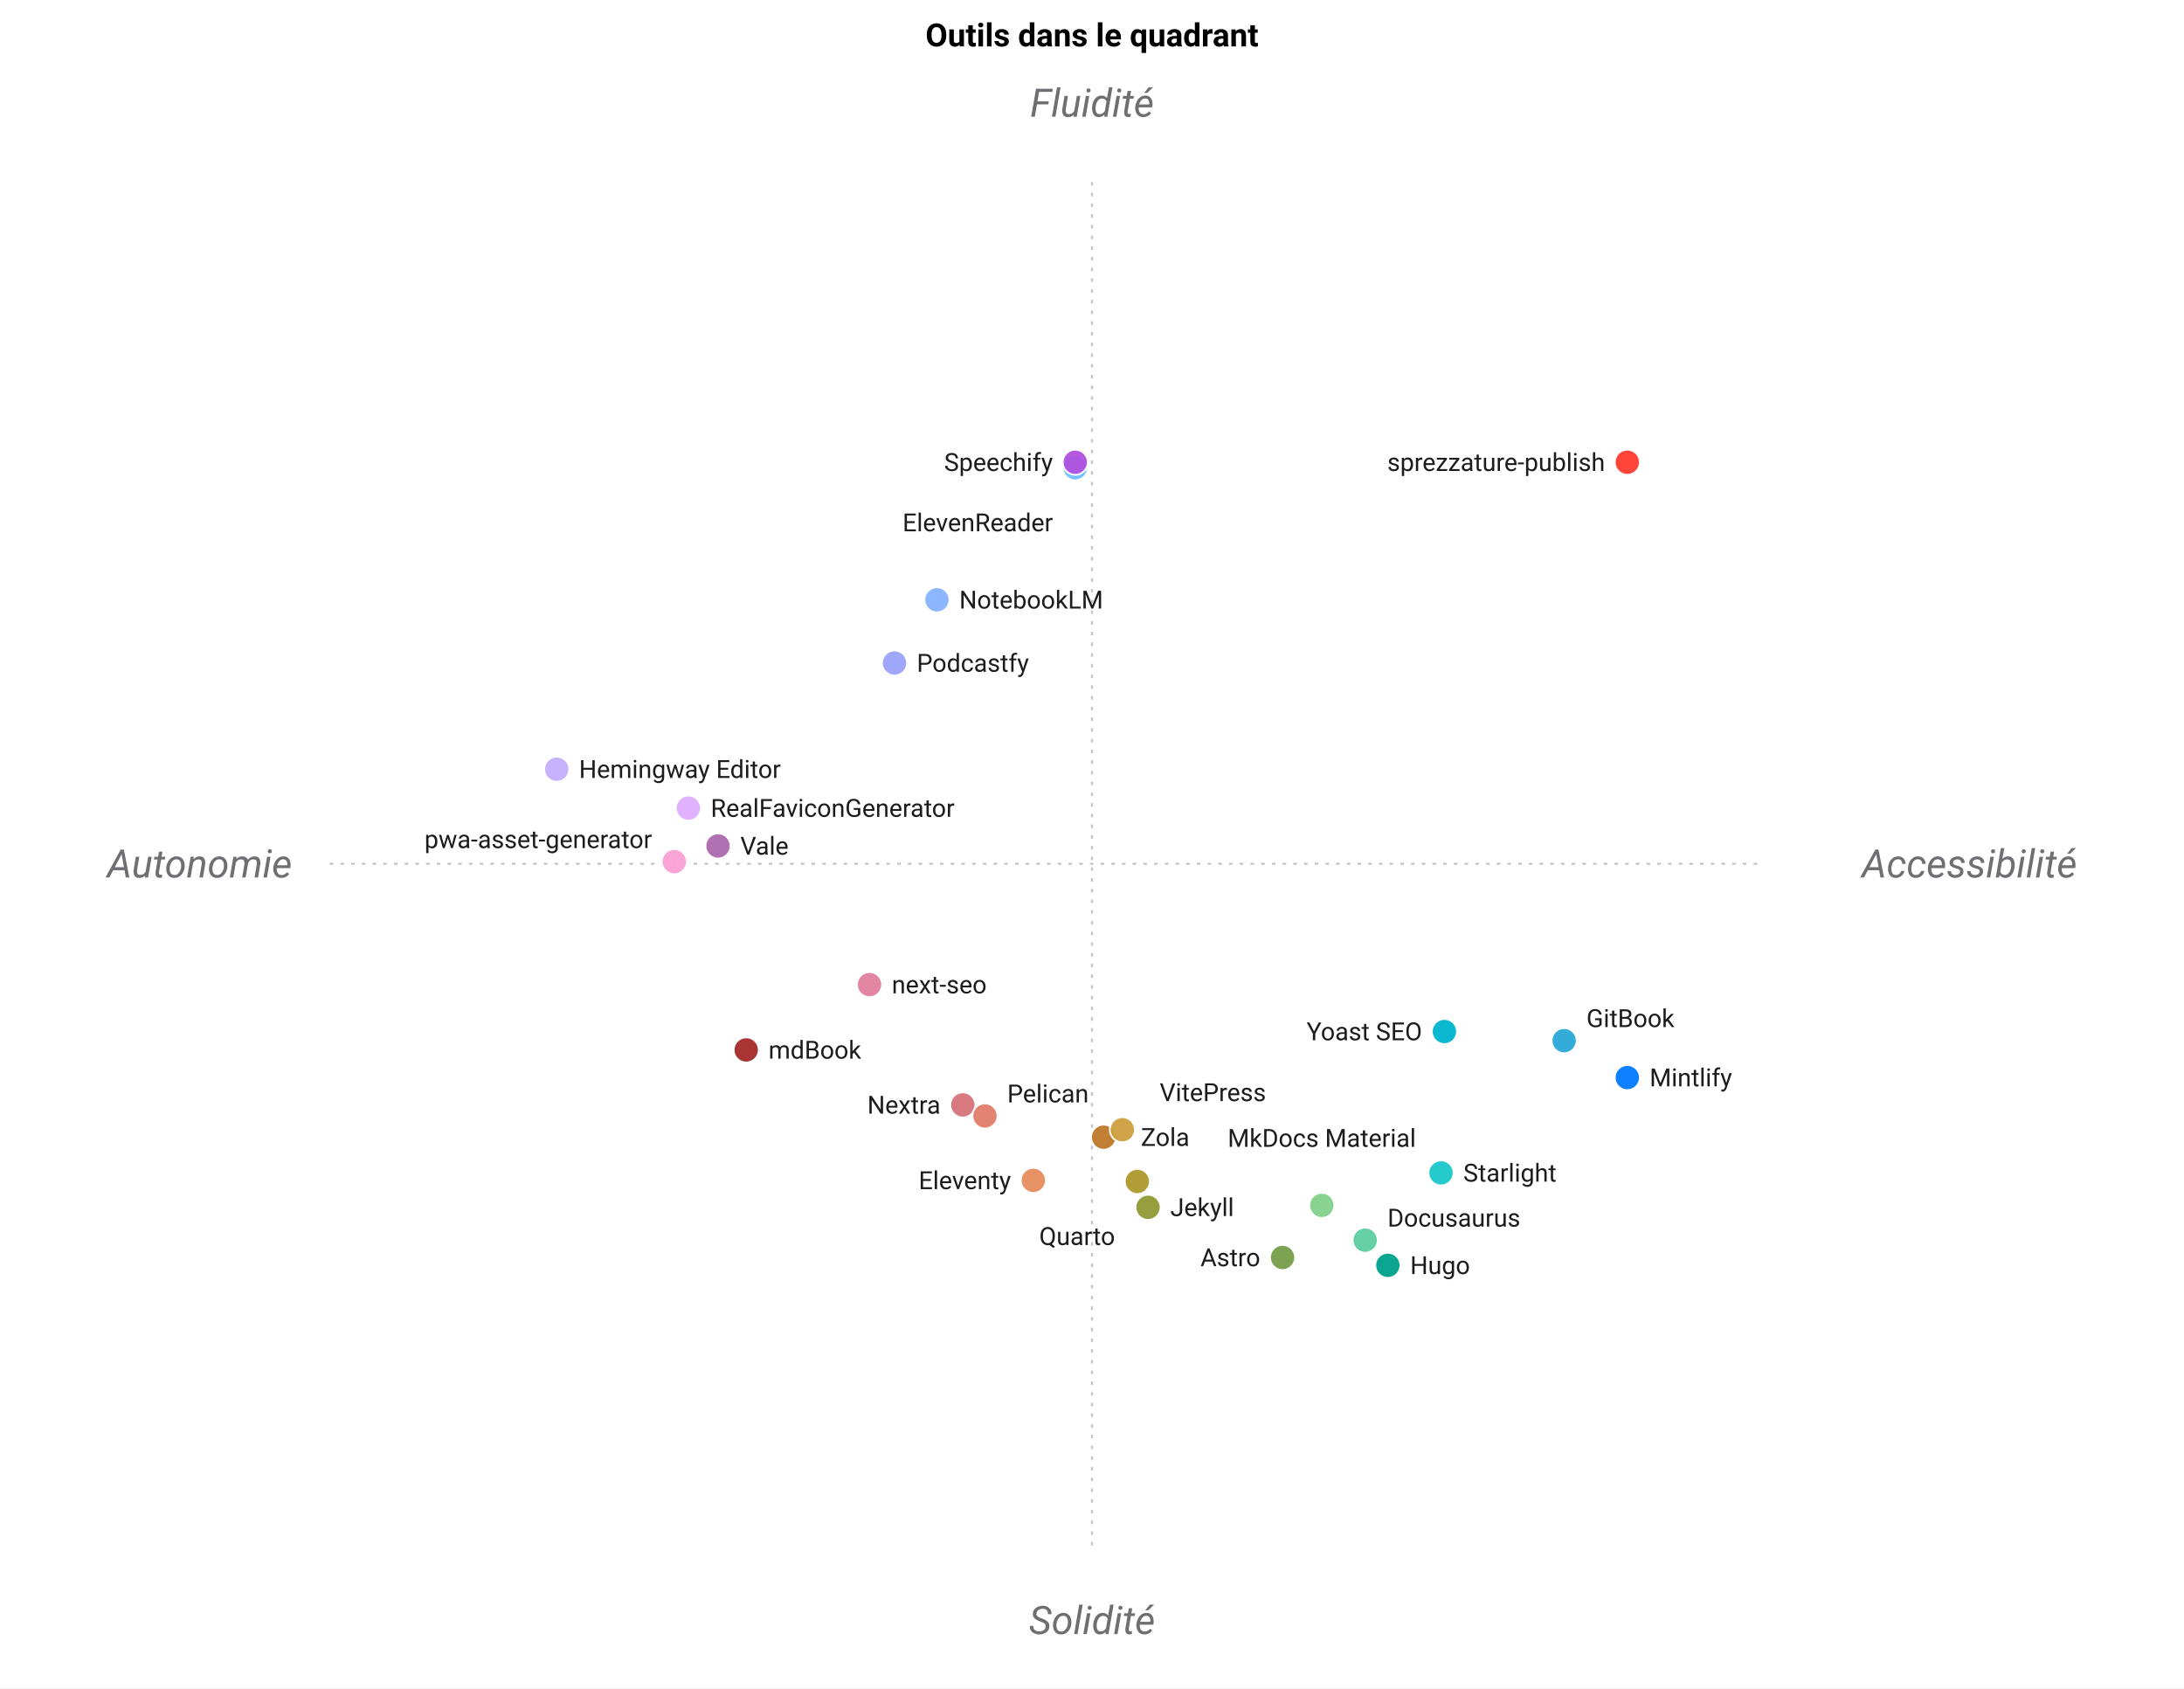
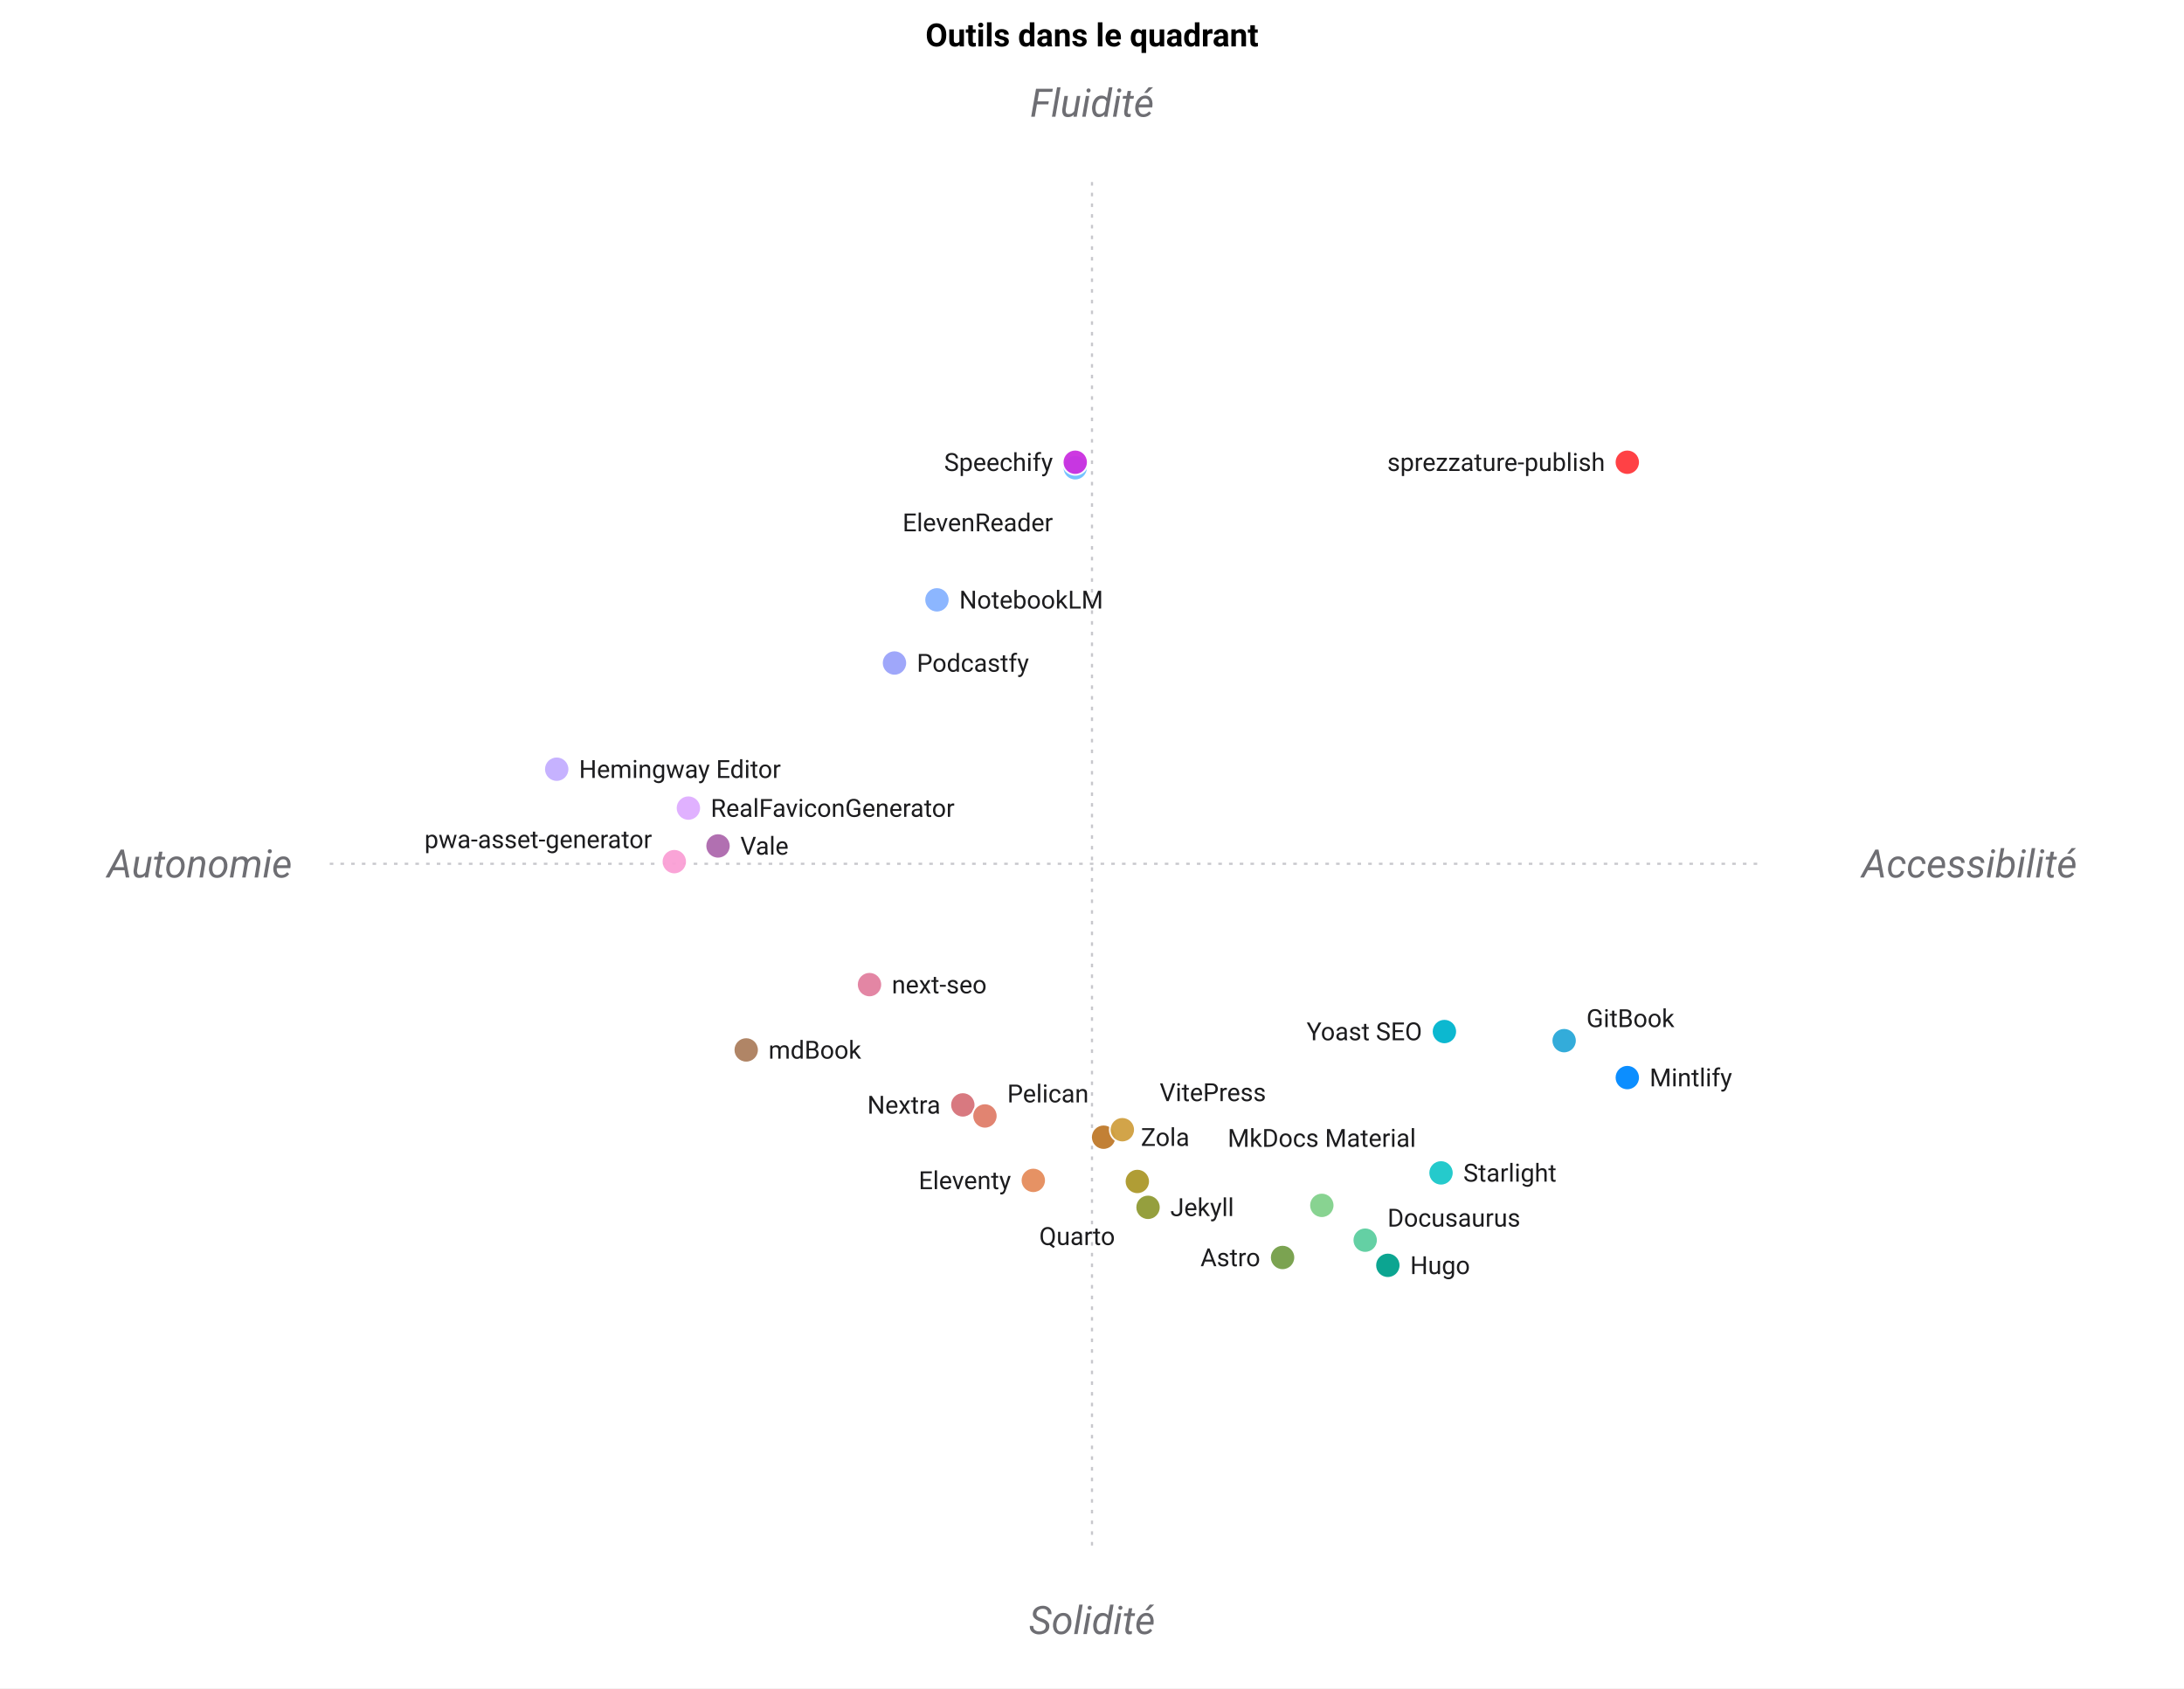
<svg xmlns="http://www.w3.org/2000/svg" width="1224" height="946" viewBox="0 0 1224 946" role="img" aria-labelledby="sp-title sp-desc" font-family="Roboto, -apple-system, Helvetica, Arial, sans-serif">
  <rect width="1224" height="946" fill="#FFFFFF" />
  <style>.sp-dot{cursor:pointer}.sp-dot:hover circle,.sp-dot:focus circle{stroke-width:2.4}.sp-dot:hover,.sp-dot:focus{filter:brightness(1.08);outline:none}</style>
  <line x1="184.8" y1="484.0" x2="988.1" y2="484.0" stroke="#C7C7CC" stroke-width="1.2" stroke-dasharray="2,4" />
  <line x1="612.0" y1="866.0" x2="612.0" y2="102.0" stroke="#C7C7CC" stroke-width="1.2" stroke-dasharray="2,4" />
  <text data-pole="right" x="1164.0" y="491.7" font-size="22" font-style="italic" fill="#6E6E73" text-anchor="end">Accessibilité</text>
  <text data-pole="left" x="60.0" y="491.7" font-size="22" font-style="italic" fill="#6E6E73" text-anchor="start">Autonomie</text>
  <text data-pole="top" x="612.0" y="65.4" font-size="22" font-style="italic" fill="#6E6E73" text-anchor="middle">Fluidité</text>
  <text data-pole="bottom" x="612.0" y="915.6" font-size="22" font-style="italic" fill="#6E6E73" text-anchor="middle">Solidité</text>
  <g class="sp-dot" tabindex="0" role="img" aria-label="Outils: sprezzature-publish Balises méta par page, sans extension: 5 Jeu d'icônes depuis un seul logo: 5 Index que cherchent les robots: 5 Index que lisent les modèles de langue: 5 Flux de syndication: 4 Narration audio: 5 Lecture suivie phrase à phrase: 5 Réécriture en langue claire: 5 S'applique à du HTML déjà publié: 5 Local et hors ligne, sans compte: 5 Installation légère: 4 Tient au-delà de cent pages: 2 Thèmes et personnalisation: 2 Bilingue et parité: 3 Maturité et écosystème: 1">
-     <circle cx="912.0" cy="259.0" r="7.05" fill="#FF3B30" stroke="white" stroke-width="1" opacity="0.95" />
+     <circle cx="912.0" cy="259.0" r="7.05" fill="#FF383C" stroke="white" stroke-width="1" opacity="0.95" />
  </g>
  <text x="899.5" y="263.9" font-size="14" fill="#1C1C1E" text-anchor="end">sprezzature-publish</text>
  <g class="sp-dot" tabindex="0" role="img" aria-label="Outils: MkDocs Material Balises méta par page, sans extension: 4 Jeu d'icônes depuis un seul logo: 2 Index que cherchent les robots: 4 Index que lisent les modèles de langue: 2 Flux de syndication: 3 Narration audio: 1 Lecture suivie phrase à phrase: 1 Réécriture en langue claire: 1 S'applique à du HTML déjà publié: 1 Local et hors ligne, sans compte: 4 Installation légère: 3 Tient au-delà de cent pages: 5 Thèmes et personnalisation: 4 Bilingue et parité: 5 Maturité et écosystème: 5">
    <circle cx="740.8" cy="675.4" r="7.05" fill="#82D18C" stroke="white" stroke-width="1" opacity="0.95" />
  </g>
  <text x="740.8" y="642.6" font-size="14" fill="#1C1C1E" text-anchor="middle">MkDocs Material</text>
  <g class="sp-dot" tabindex="0" role="img" aria-label="Outils: Hugo Balises méta par page, sans extension: 3 Jeu d'icônes depuis un seul logo: 1 Index que cherchent les robots: 5 Index que lisent les modèles de langue: 2 Flux de syndication: 5 Narration audio: 1 Lecture suivie phrase à phrase: 1 Réécriture en langue claire: 1 S'applique à du HTML déjà publié: 1 Local et hors ligne, sans compte: 5 Installation légère: 5 Tient au-delà de cent pages: 5 Thèmes et personnalisation: 5 Bilingue et parité: 5 Maturité et écosystème: 5">
    <circle cx="777.8" cy="709.0" r="7.05" fill="#00A18C" stroke="white" stroke-width="1" opacity="0.95" />
  </g>
  <text x="790.3" y="713.9" font-size="14" fill="#1C1C1E" text-anchor="start">Hugo</text>
  <g class="sp-dot" tabindex="0" role="img" aria-label="Outils: Astro Balises méta par page, sans extension: 3 Jeu d'icônes depuis un seul logo: 2 Index que cherchent les robots: 4 Index que lisent les modèles de langue: 2 Flux de syndication: 4 Narration audio: 1 Lecture suivie phrase à phrase: 1 Réécriture en langue claire: 1 S'applique à du HTML déjà publié: 1 Local et hors ligne, sans compte: 4 Installation légère: 2 Tient au-delà de cent pages: 5 Thèmes et personnalisation: 5 Bilingue et parité: 4 Maturité et écosystème: 5">
    <circle cx="718.8" cy="704.6" r="7.05" fill="#749E48" stroke="white" stroke-width="1" opacity="0.95" />
  </g>
  <text x="706.3" y="709.5" font-size="14" fill="#1C1C1E" text-anchor="end">Astro</text>
  <g class="sp-dot" tabindex="0" role="img" aria-label="Outils: Starlight Balises méta par page, sans extension: 4 Jeu d'icônes depuis un seul logo: 2 Index que cherchent les robots: 4 Index que lisent les modèles de langue: 4 Flux de syndication: 3 Narration audio: 1 Lecture suivie phrase à phrase: 1 Réécriture en langue claire: 1 S'applique à du HTML déjà publié: 1 Local et hors ligne, sans compte: 4 Installation légère: 2 Tient au-delà de cent pages: 5 Thèmes et personnalisation: 3 Bilingue et parité: 5 Maturité et écosystème: 4">
    <circle cx="807.6" cy="657.2" r="7.05" fill="#1AC7C9" stroke="white" stroke-width="1" opacity="0.95" />
  </g>
  <text x="820.1" y="662.1" font-size="14" fill="#1C1C1E" text-anchor="start">Starlight</text>
  <g class="sp-dot" tabindex="0" role="img" aria-label="Outils: Docusaurus Balises méta par page, sans extension: 4 Jeu d'icônes depuis un seul logo: 2 Index que cherchent les robots: 4 Index que lisent les modèles de langue: 2 Flux de syndication: 4 Narration audio: 1 Lecture suivie phrase à phrase: 1 Réécriture en langue claire: 1 S'applique à du HTML déjà publié: 1 Local et hors ligne, sans compte: 4 Installation légère: 2 Tient au-delà de cent pages: 5 Thèmes et personnalisation: 4 Bilingue et parité: 5 Maturité et écosystème: 5">
    <circle cx="765.1" cy="694.9" r="7.05" fill="#5CCE9F" stroke="white" stroke-width="1" opacity="0.95" />
  </g>
  <text x="777.6" y="687.3" font-size="14" fill="#1C1C1E" text-anchor="start">Docusaurus</text>
  <g class="sp-dot" tabindex="0" role="img" aria-label="Outils: Eleventy Balises méta par page, sans extension: 2 Jeu d'icônes depuis un seul logo: 1 Index que cherchent les robots: 3 Index que lisent les modèles de langue: 2 Flux de syndication: 3 Narration audio: 1 Lecture suivie phrase à phrase: 1 Réécriture en langue claire: 1 S'applique à du HTML déjà publié: 1 Local et hors ligne, sans compte: 5 Installation légère: 3 Tient au-delà de cent pages: 4 Thèmes et personnalisation: 5 Bilingue et parité: 3 Maturité et écosystème: 4">
    <circle cx="579.1" cy="661.4" r="7.05" fill="#E58D5C" stroke="white" stroke-width="1" opacity="0.95" />
  </g>
  <text x="566.6" y="666.3" font-size="14" fill="#1C1C1E" text-anchor="end">Eleventy</text>
  <g class="sp-dot" tabindex="0" role="img" aria-label="Outils: Jekyll Balises méta par page, sans extension: 4 Jeu d'icônes depuis un seul logo: 1 Index que cherchent les robots: 4 Index que lisent les modèles de langue: 1 Flux de syndication: 4 Narration audio: 1 Lecture suivie phrase à phrase: 1 Réécriture en langue claire: 1 S'applique à du HTML déjà publié: 1 Local et hors ligne, sans compte: 4 Installation légère: 3 Tient au-delà de cent pages: 4 Thèmes et personnalisation: 4 Bilingue et parité: 3 Maturité et écosystème: 5">
    <circle cx="643.4" cy="676.5" r="7.05" fill="#909A34" stroke="white" stroke-width="1" opacity="0.95" />
  </g>
  <text x="655.9" y="681.4" font-size="14" fill="#1C1C1E" text-anchor="start">Jekyll</text>
  <g class="sp-dot" tabindex="0" role="img" aria-label="Outils: Zola Balises méta par page, sans extension: 2 Jeu d'icônes depuis un seul logo: 1 Index que cherchent les robots: 4 Index que lisent les modèles de langue: 1 Flux de syndication: 4 Narration audio: 1 Lecture suivie phrase à phrase: 1 Réécriture en langue claire: 1 S'applique à du HTML déjà publié: 1 Local et hors ligne, sans compte: 5 Installation légère: 5 Tient au-delà de cent pages: 4 Thèmes et personnalisation: 4 Bilingue et parité: 4 Maturité et écosystème: 3">
    <circle cx="618.5" cy="637.2" r="7.05" fill="#BF7A2B" stroke="white" stroke-width="1" opacity="0.95" />
  </g>
  <text x="639.4" y="642.1" font-size="14" fill="#1C1C1E" text-anchor="start">Zola</text>
  <g class="sp-dot" tabindex="0" role="img" aria-label="Outils: VitePress Balises méta par page, sans extension: 3 Jeu d'icônes depuis un seul logo: 1 Index que cherchent les robots: 4 Index que lisent les modèles de langue: 2 Flux de syndication: 2 Narration audio: 1 Lecture suivie phrase à phrase: 1 Réécriture en langue claire: 1 S'applique à du HTML déjà publié: 1 Local et hors ligne, sans compte: 4 Installation légère: 2 Tient au-delà de cent pages: 4 Thèmes et personnalisation: 3 Bilingue et parité: 4 Maturité et écosystème: 4">
    <circle cx="629.0" cy="633.0" r="7.05" fill="#D0A040" stroke="white" stroke-width="1" opacity="0.95" />
  </g>
  <text x="649.9" y="617.0" font-size="14" fill="#1C1C1E" text-anchor="start">VitePress</text>
  <g class="sp-dot" tabindex="0" role="img" aria-label="Outils: Nextra Balises méta par page, sans extension: 3 Jeu d'icônes depuis un seul logo: 1 Index que cherchent les robots: 3 Index que lisent les modèles de langue: 1 Flux de syndication: 2 Narration audio: 1 Lecture suivie phrase à phrase: 1 Réécriture en langue claire: 1 S'applique à du HTML déjà publié: 1 Local et hors ligne, sans compte: 4 Installation légère: 2 Tient au-delà de cent pages: 4 Thèmes et personnalisation: 3 Bilingue et parité: 3 Maturité et écosystème: 3">
    <circle cx="539.6" cy="619.1" r="7.05" fill="#D6727A" stroke="white" stroke-width="1" opacity="0.95" />
  </g>
  <text x="527.1" y="624.0" font-size="14" fill="#1C1C1E" text-anchor="end">Nextra</text>
  <g class="sp-dot" tabindex="0" role="img" aria-label="Outils: Quarto Balises méta par page, sans extension: 4 Jeu d'icônes depuis un seul logo: 1 Index que cherchent les robots: 4 Index que lisent les modèles de langue: 1 Flux de syndication: 4 Narration audio: 1 Lecture suivie phrase à phrase: 1 Réécriture en langue claire: 1 S'applique à du HTML déjà publié: 1 Local et hors ligne, sans compte: 4 Installation légère: 2 Tient au-delà de cent pages: 4 Thèmes et personnalisation: 3 Bilingue et parité: 3 Maturité et écosystème: 4">
    <circle cx="637.4" cy="662.0" r="7.05" fill="#AC982B" stroke="white" stroke-width="1" opacity="0.95" />
  </g>
  <text x="624.9" y="697.6" font-size="14" fill="#1C1C1E" text-anchor="end">Quarto</text>
  <g class="sp-dot" tabindex="0" role="img" aria-label="Outils: Pelican Balises méta par page, sans extension: 2 Jeu d'icônes depuis un seul logo: 1 Index que cherchent les robots: 3 Index que lisent les modèles de langue: 1 Flux de syndication: 4 Narration audio: 1 Lecture suivie phrase à phrase: 1 Réécriture en langue claire: 1 S'applique à du HTML déjà publié: 1 Local et hors ligne, sans compte: 5 Installation légère: 4 Tient au-delà de cent pages: 4 Thèmes et personnalisation: 3 Bilingue et parité: 3 Maturité et écosystème: 3">
    <circle cx="552.0" cy="625.3" r="7.05" fill="#E07E6A" stroke="white" stroke-width="1" opacity="0.95" />
  </g>
  <text x="564.5" y="617.7" font-size="14" fill="#1C1C1E" text-anchor="start">Pelican</text>
  <g class="sp-dot" tabindex="0" role="img" aria-label="Outils: mdBook Balises méta par page, sans extension: 2 Jeu d'icônes depuis un seul logo: 1 Index que cherchent les robots: 2 Index que lisent les modèles de langue: 1 Flux de syndication: 1 Narration audio: 1 Lecture suivie phrase à phrase: 1 Réécriture en langue claire: 1 S'applique à du HTML déjà publié: 1 Local et hors ligne, sans compte: 5 Installation légère: 5 Tient au-delà de cent pages: 4 Thèmes et personnalisation: 3 Bilingue et parité: 2 Maturité et écosystème: 4">
-     <circle cx="418.2" cy="588.3" r="7.05" fill="#A52A2A" stroke="white" stroke-width="1" opacity="0.95" />
+     <circle cx="418.2" cy="588.3" r="7.05" fill="#AC7F5E" stroke="white" stroke-width="1" opacity="0.95" />
  </g>
  <text x="430.7" y="593.2" font-size="14" fill="#1C1C1E" text-anchor="start">mdBook</text>
  <g class="sp-dot" tabindex="0" role="img" aria-label="Outils: Mintlify Balises méta par page, sans extension: 5 Jeu d'icônes depuis un seul logo: 3 Index que cherchent les robots: 5 Index que lisent les modèles de langue: 5 Flux de syndication: 3 Narration audio: 1 Lecture suivie phrase à phrase: 1 Réécriture en langue claire: 1 S'applique à du HTML déjà publié: 1 Local et hors ligne, sans compte: 1 Installation légère: 5 Tient au-delà de cent pages: 5 Thèmes et personnalisation: 3 Bilingue et parité: 4 Maturité et écosystème: 4">
-     <circle cx="912.0" cy="603.8" r="7.05" fill="#007AFF" stroke="white" stroke-width="1" opacity="0.95" />
+     <circle cx="912.0" cy="603.8" r="7.05" fill="#0088FF" stroke="white" stroke-width="1" opacity="0.95" />
  </g>
  <text x="924.5" y="608.7" font-size="14" fill="#1C1C1E" text-anchor="start">Mintlify</text>
  <g class="sp-dot" tabindex="0" role="img" aria-label="Outils: GitBook Balises méta par page, sans extension: 4 Jeu d'icônes depuis un seul logo: 3 Index que cherchent les robots: 5 Index que lisent les modèles de langue: 5 Flux de syndication: 3 Narration audio: 1 Lecture suivie phrase à phrase: 1 Réécriture en langue claire: 1 S'applique à du HTML déjà publié: 1 Local et hors ligne, sans compte: 1 Installation légère: 5 Tient au-delà de cent pages: 5 Thèmes et personnalisation: 2 Bilingue et parité: 4 Maturité et écosystème: 4">
    <circle cx="876.6" cy="583.1" r="7.05" fill="#29A8D8" stroke="white" stroke-width="1" opacity="0.95" />
  </g>
  <text x="889.1" y="575.5" font-size="14" fill="#1C1C1E" text-anchor="start">GitBook</text>
  <g class="sp-dot" tabindex="0" role="img" aria-label="Outils: next-seo Balises méta par page, sans extension: 5 Jeu d'icônes depuis un seul logo: 1 Index que cherchent les robots: 1 Index que lisent les modèles de langue: 1 Flux de syndication: 1 Narration audio: 1 Lecture suivie phrase à phrase: 1 Réécriture en langue claire: 1 S'applique à du HTML déjà publié: 2 Local et hors ligne, sans compte: 5 Installation légère: 5 Tient au-delà de cent pages: 4 Thèmes et personnalisation: 1 Bilingue et parité: 3 Maturité et écosystème: 4">
    <circle cx="487.3" cy="551.7" r="7.05" fill="#E280A0" stroke="white" stroke-width="1" opacity="0.95" />
  </g>
  <text x="499.8" y="556.6" font-size="14" fill="#1C1C1E" text-anchor="start">next-seo</text>
  <g class="sp-dot" tabindex="0" role="img" aria-label="Outils: Yoast SEO Balises méta par page, sans extension: 5 Jeu d'icônes depuis un seul logo: 1 Index que cherchent les robots: 5 Index que lisent les modèles de langue: 3 Flux de syndication: 3 Narration audio: 1 Lecture suivie phrase à phrase: 1 Réécriture en langue claire: 3 S'applique à du HTML déjà publié: 4 Local et hors ligne, sans compte: 3 Installation légère: 3 Tient au-delà de cent pages: 5 Thèmes et personnalisation: 2 Bilingue et parité: 4 Maturité et écosystème: 5">
    <circle cx="809.5" cy="578.0" r="7.05" fill="#00B4CE" stroke="white" stroke-width="1" opacity="0.95" />
  </g>
  <text x="797.0" y="582.9" font-size="14" fill="#1C1C1E" text-anchor="end">Yoast SEO</text>
  <g class="sp-dot" tabindex="0" role="img" aria-label="Outils: RealFaviconGenerator Balises méta par page, sans extension: 1 Jeu d'icônes depuis un seul logo: 5 Index que cherchent les robots: 1 Index que lisent les modèles de langue: 1 Flux de syndication: 1 Narration audio: 1 Lecture suivie phrase à phrase: 1 Réécriture en langue claire: 1 S'applique à du HTML déjà publié: 3 Local et hors ligne, sans compte: 3 Installation légère: 5 Tient au-delà de cent pages: 3 Thèmes et personnalisation: 1 Bilingue et parité: 1 Maturité et écosystème: 4">
    <circle cx="385.8" cy="452.8" r="7.05" fill="#DEADFF" stroke="white" stroke-width="1" opacity="0.95" />
  </g>
  <text x="398.3" y="457.7" font-size="14" fill="#1C1C1E" text-anchor="start">RealFaviconGenerator</text>
  <g class="sp-dot" tabindex="0" role="img" aria-label="Outils: pwa-asset-generator Balises méta par page, sans extension: 1 Jeu d'icônes depuis un seul logo: 5 Index que cherchent les robots: 1 Index que lisent les modèles de langue: 1 Flux de syndication: 1 Narration audio: 1 Lecture suivie phrase à phrase: 1 Réécriture en langue claire: 1 S'applique à du HTML déjà publié: 3 Local et hors ligne, sans compte: 4 Installation légère: 2 Tient au-delà de cent pages: 3 Thèmes et personnalisation: 1 Bilingue et parité: 1 Maturité et écosystème: 3">
    <circle cx="377.9" cy="482.8" r="7.05" fill="#FAA0D5" stroke="white" stroke-width="1" opacity="0.95" />
  </g>
  <text x="365.4" y="475.2" font-size="14" fill="#1C1C1E" text-anchor="end">pwa-asset-generator</text>
  <g class="sp-dot" tabindex="0" role="img" aria-label="Outils: Vale Balises méta par page, sans extension: 1 Jeu d'icônes depuis un seul logo: 1 Index que cherchent les robots: 1 Index que lisent les modèles de langue: 1 Flux de syndication: 1 Narration audio: 1 Lecture suivie phrase à phrase: 1 Réécriture en langue claire: 4 S'applique à du HTML déjà publié: 3 Local et hors ligne, sans compte: 5 Installation légère: 5 Tient au-delà de cent pages: 4 Thèmes et personnalisation: 1 Bilingue et parité: 3 Maturité et écosystème: 4">
    <circle cx="402.4" cy="474.0" r="7.05" fill="#AD69AD" stroke="white" stroke-width="1" opacity="0.95" />
  </g>
  <text x="414.9" y="478.9" font-size="14" fill="#1C1C1E" text-anchor="start">Vale</text>
  <g class="sp-dot" tabindex="0" role="img" aria-label="Outils: Hemingway Editor Balises méta par page, sans extension: 1 Jeu d'icônes depuis un seul logo: 1 Index que cherchent les robots: 1 Index que lisent les modèles de langue: 1 Flux de syndication: 1 Narration audio: 1 Lecture suivie phrase à phrase: 1 Réécriture en langue claire: 5 S'applique à du HTML déjà publié: 1 Local et hors ligne, sans compte: 3 Installation légère: 4 Tient au-delà de cent pages: 1 Thèmes et personnalisation: 1 Bilingue et parité: 1 Maturité et écosystème: 4">
    <circle cx="312.0" cy="431.0" r="7.05" fill="#C3AEFF" stroke="white" stroke-width="1" opacity="0.95" />
  </g>
  <text x="324.5" y="435.9" font-size="14" fill="#1C1C1E" text-anchor="start">Hemingway Editor</text>
  <g class="sp-dot" tabindex="0" role="img" aria-label="Outils: ElevenReader Balises méta par page, sans extension: 1 Jeu d'icônes depuis un seul logo: 1 Index que cherchent les robots: 1 Index que lisent les modèles de langue: 1 Flux de syndication: 1 Narration audio: 5 Lecture suivie phrase à phrase: 5 Réécriture en langue claire: 1 S'applique à du HTML déjà publié: 5 Local et hors ligne, sans compte: 1 Installation légère: 5 Tient au-delà de cent pages: 2 Thèmes et personnalisation: 1 Bilingue et parité: 5 Maturité et écosystème: 4">
    <circle cx="602.6" cy="262.1" r="7.05" fill="#6FC0FF" stroke="white" stroke-width="1" opacity="0.95" />
  </g>
  <text x="590.1" y="297.7" font-size="14" fill="#1C1C1E" text-anchor="end">ElevenReader</text>
  <g class="sp-dot" tabindex="0" role="img" aria-label="Outils: Speechify Balises méta par page, sans extension: 1 Jeu d'icônes depuis un seul logo: 1 Index que cherchent les robots: 1 Index que lisent les modèles de langue: 1 Flux de syndication: 1 Narration audio: 5 Lecture suivie phrase à phrase: 5 Réécriture en langue claire: 2 S'applique à du HTML déjà publié: 5 Local et hors ligne, sans compte: 1 Installation légère: 5 Tient au-delà de cent pages: 2 Thèmes et personnalisation: 1 Bilingue et parité: 5 Maturité et écosystème: 5">
-     <circle cx="602.6" cy="259.0" r="7.05" fill="#AF52DE" stroke="white" stroke-width="1" opacity="0.95" />
+     <circle cx="602.6" cy="259.0" r="7.05" fill="#CB30E0" stroke="white" stroke-width="1" opacity="0.95" />
  </g>
  <text x="590.1" y="263.9" font-size="14" fill="#1C1C1E" text-anchor="end">Speechify</text>
  <g class="sp-dot" tabindex="0" role="img" aria-label="Outils: NotebookLM Balises méta par page, sans extension: 1 Jeu d'icônes depuis un seul logo: 1 Index que cherchent les robots: 1 Index que lisent les modèles de langue: 1 Flux de syndication: 1 Narration audio: 5 Lecture suivie phrase à phrase: 2 Réécriture en langue claire: 3 S'applique à du HTML déjà publié: 4 Local et hors ligne, sans compte: 1 Installation légère: 5 Tient au-delà de cent pages: 3 Thèmes et personnalisation: 1 Bilingue et parité: 4 Maturité et écosystème: 5">
    <circle cx="525.1" cy="336.1" r="7.05" fill="#86B2FF" stroke="white" stroke-width="1" opacity="0.95" />
  </g>
  <text x="537.6" y="341.0" font-size="14" fill="#1C1C1E" text-anchor="start">NotebookLM</text>
  <g class="sp-dot" tabindex="0" role="img" aria-label="Outils: Podcastfy Balises méta par page, sans extension: 1 Jeu d'icônes depuis un seul logo: 1 Index que cherchent les robots: 1 Index que lisent les modèles de langue: 1 Flux de syndication: 2 Narration audio: 5 Lecture suivie phrase à phrase: 1 Réécriture en langue claire: 2 S'applique à du HTML déjà publié: 4 Local et hors ligne, sans compte: 3 Installation légère: 3 Tient au-delà de cent pages: 2 Thèmes et personnalisation: 1 Bilingue et parité: 4 Maturité et écosystème: 2">
    <circle cx="501.3" cy="371.5" r="7.05" fill="#9AA3FA" stroke="white" stroke-width="1" opacity="0.95" />
  </g>
  <text x="513.8" y="376.4" font-size="14" fill="#1C1C1E" text-anchor="start">Podcastfy</text>
  <text x="612.0" y="26" font-size="18" font-weight="bold" fill="#000" text-anchor="middle">Outils dans le quadrant</text>
</svg>
